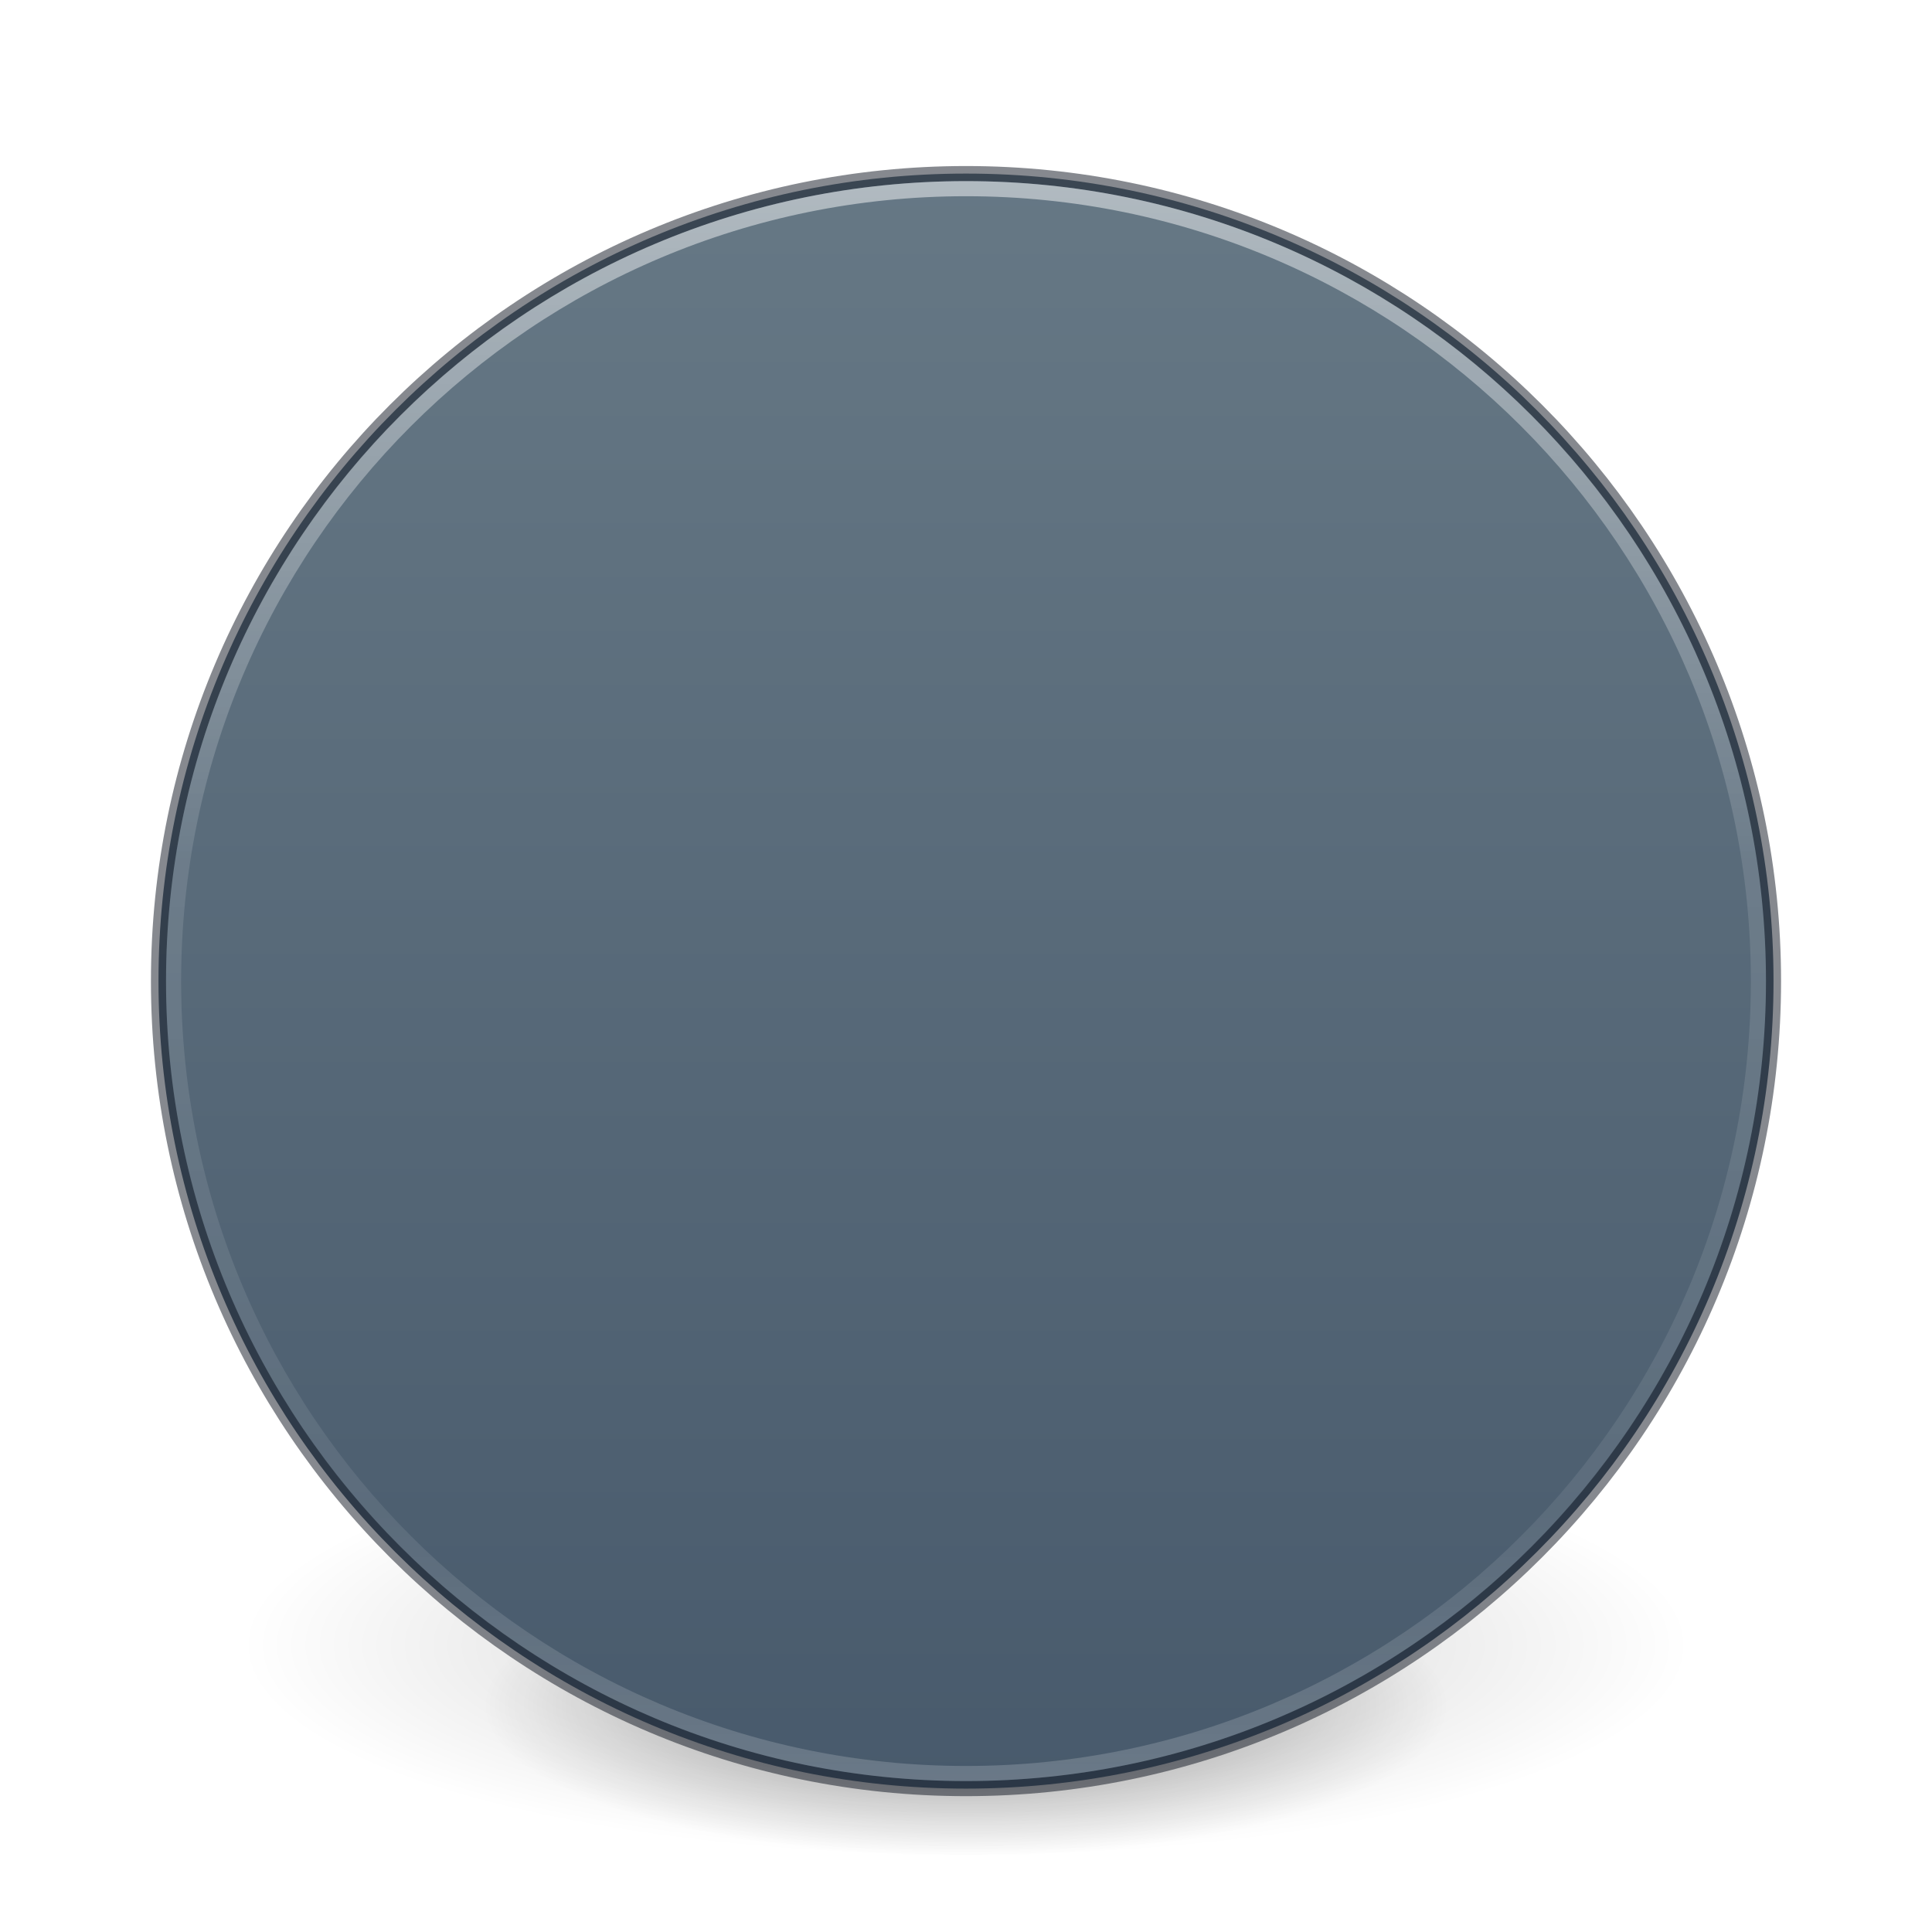
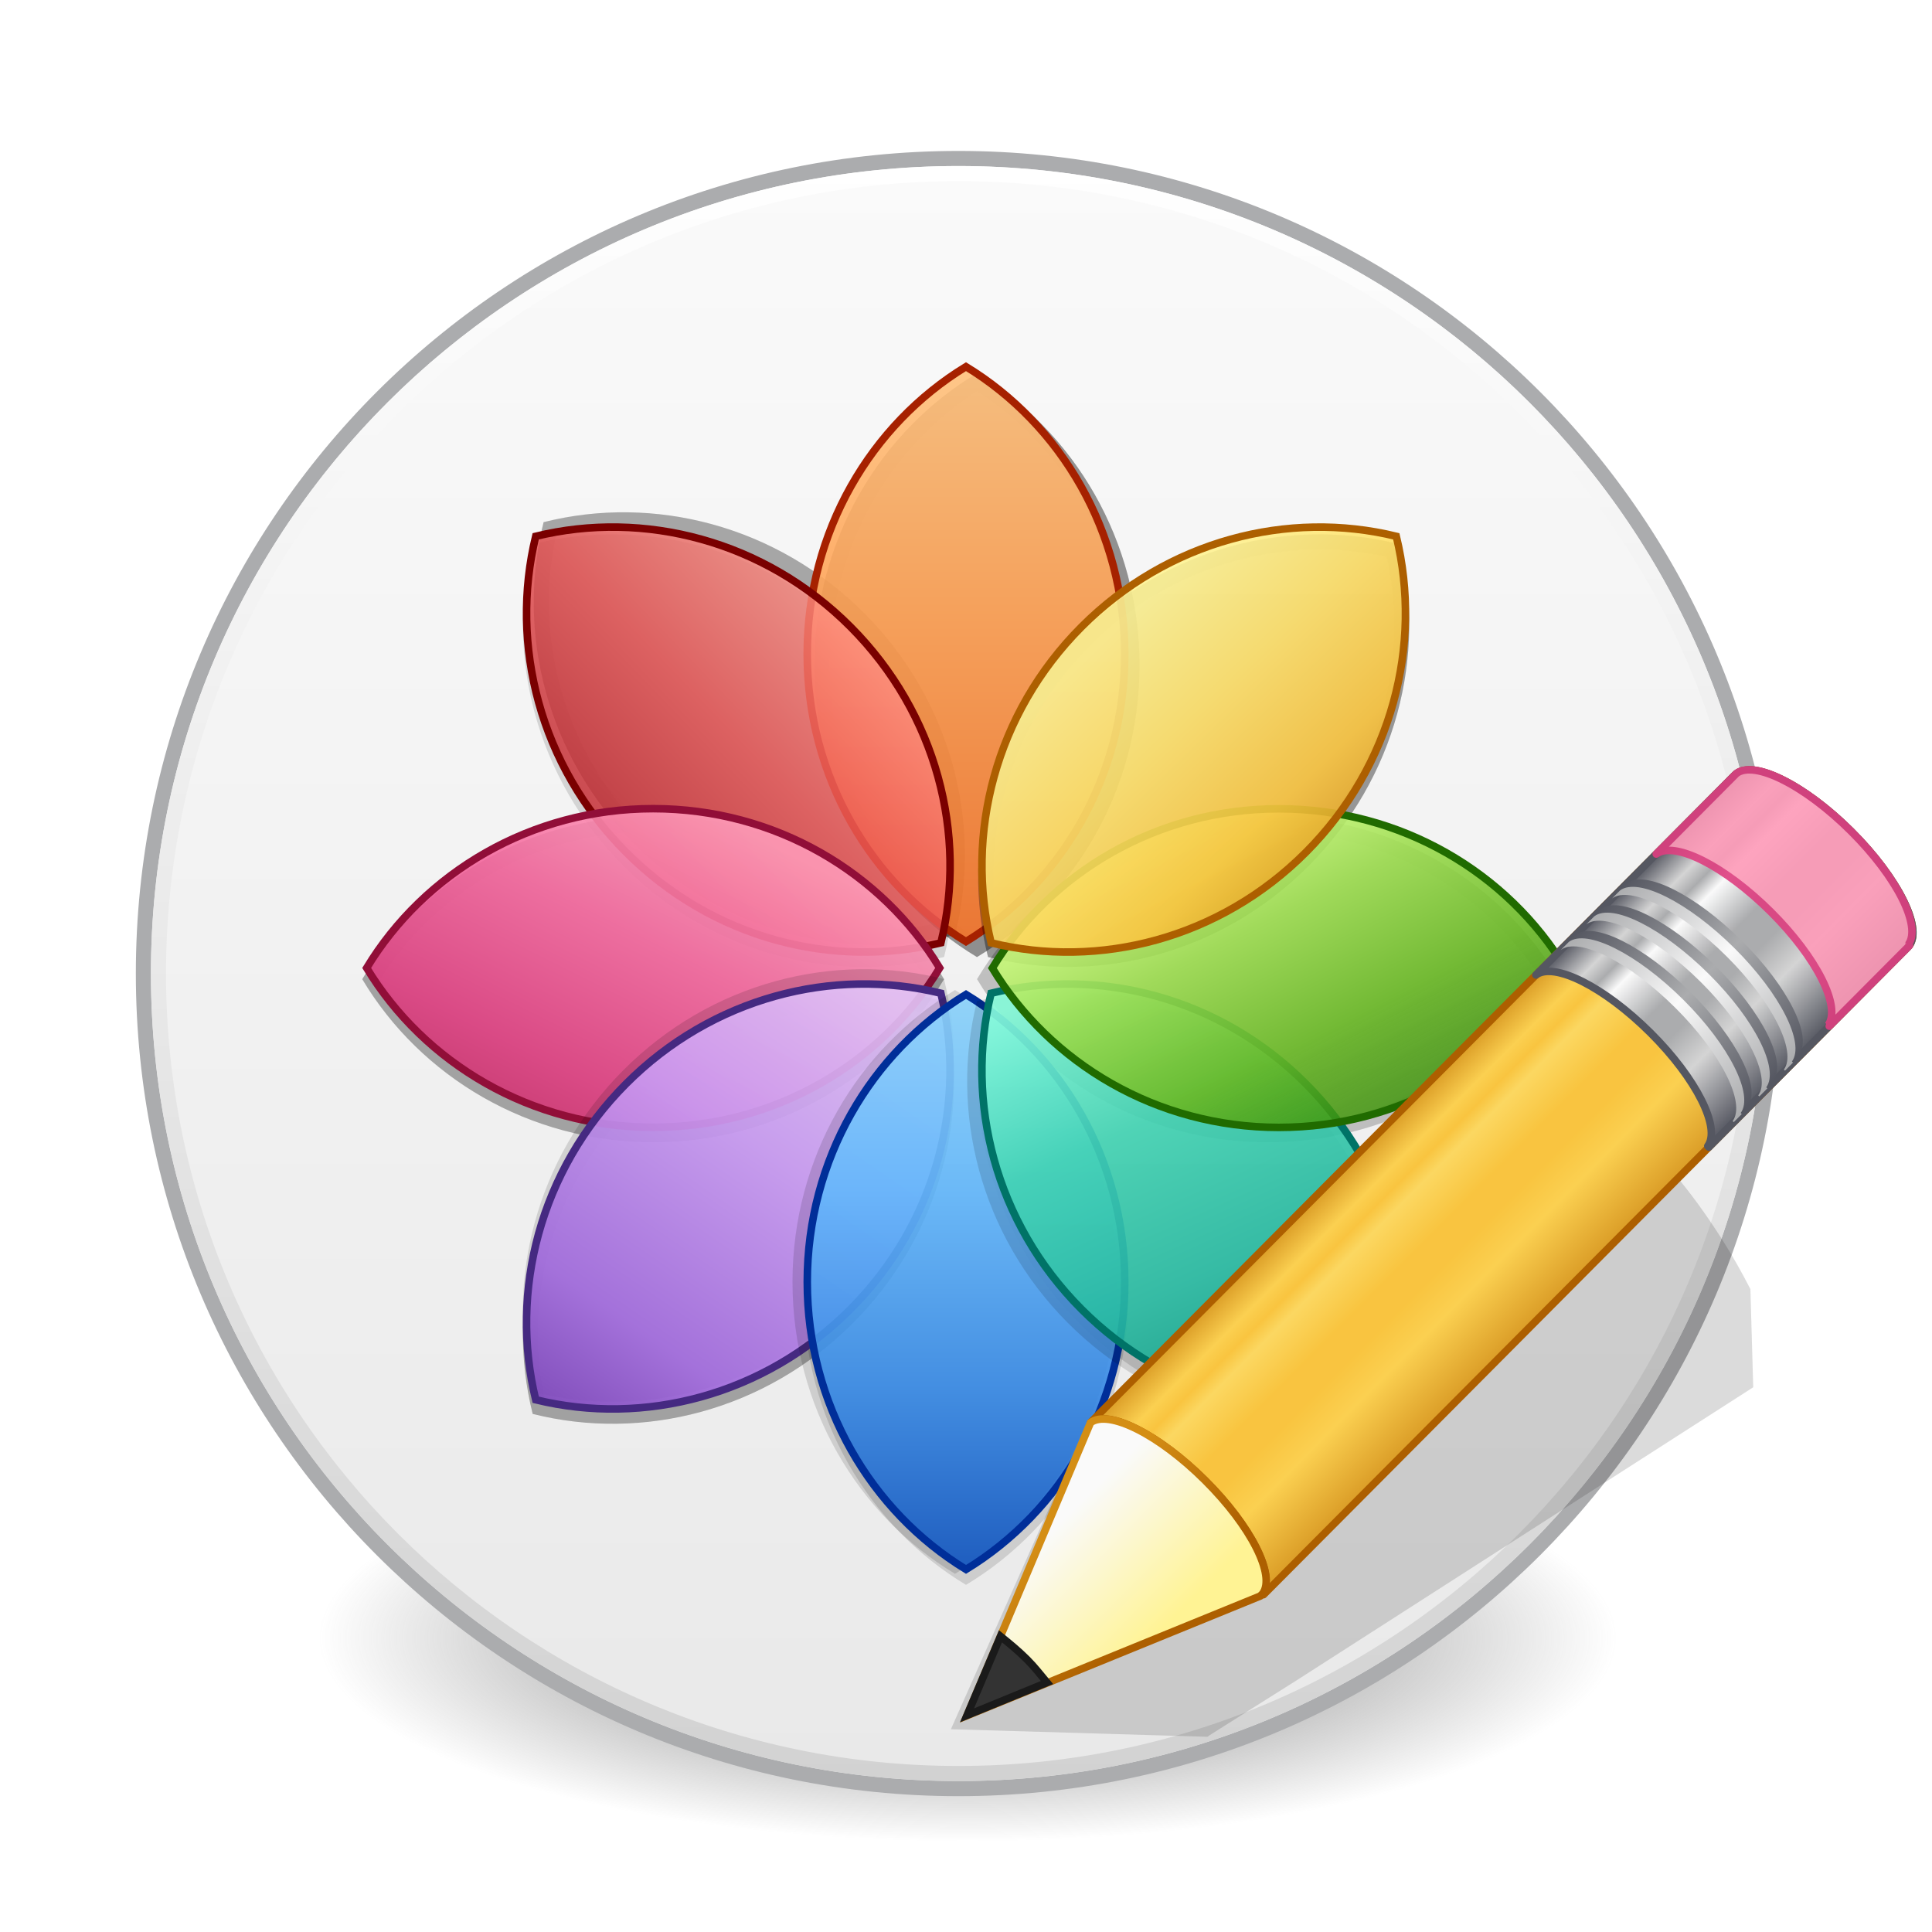
- <svg xmlns="http://www.w3.org/2000/svg" xmlns:xlink="http://www.w3.org/1999/xlink" id="svg4518" height="128" width="128" version="1.1">
-   <defs id="defs4520">
-     <linearGradient id="linearGradient918">
-       <stop id="stop914" offset="0" style="stop-color:#667885;stop-opacity:1" />
-       <stop id="stop916" offset="1" style="stop-color:#485a6c;stop-opacity:1" />
+ <svg xmlns="http://www.w3.org/2000/svg" width="128" height="128" viewBox="0 0 128 128" fill="none">
+   <path d="M107.237 108.524C107.239 110.294 106.124 112.046 103.958 113.68C101.791 115.315 98.615 116.801 94.611 118.052C90.607 119.303 85.854 120.296 80.622 120.973C75.39 121.65 69.782 121.998 64.119 121.998C58.455 121.998 52.848 121.65 47.616 120.973C42.384 120.296 37.63 119.303 33.626 118.052C29.622 116.801 26.446 115.315 24.279 113.68C22.113 112.046 20.999 110.294 21 108.524C20.999 106.755 22.113 105.003 24.279 103.368C26.446 101.733 29.622 100.248 33.626 98.997C37.63 97.745 42.384 96.753 47.616 96.076C52.848 95.398 58.455 95.05 64.119 95.05C69.782 95.05 75.39 95.398 80.622 96.076C85.854 96.753 90.607 97.745 94.611 98.997C98.615 100.248 101.791 101.733 103.958 103.368C106.124 105.003 107.239 106.755 107.237 108.524Z" fill="url(#paint0_radial)" />
+   <circle cx="63.5" cy="64.5" r="54" fill="url(#paint1_linear)" stroke="#ABACAE" />
+   <circle cx="63.5" cy="64.5" r="53" stroke="url(#paint2_linear)" />
+   <path fill-rule="evenodd" clip-rule="evenodd" d="M64.727 24.73C71.162 28.593 75.495 35.81 75.495 44.069C75.495 52.327 71.162 59.544 64.727 63.407C58.292 59.544 53.959 52.327 53.959 44.069C53.959 35.81 58.292 28.593 64.727 24.73Z" fill="black" fill-opacity="0.13" />
+   <path fill-rule="evenodd" clip-rule="evenodd" d="M35.293 36.054C42.565 34.22 50.715 36.249 56.535 42.089C62.355 47.928 64.377 56.105 62.549 63.402C55.277 65.236 47.127 63.208 41.307 57.368C35.487 51.528 33.465 43.351 35.293 36.054Z" fill="black" fill-opacity="0.13" />
+   <path fill-rule="evenodd" clip-rule="evenodd" d="M35.291 93.675C33.464 86.378 35.486 78.201 41.306 72.361C47.126 66.521 55.275 64.493 62.548 66.326C64.376 73.624 62.354 81.801 56.534 87.64C50.714 93.48 42.564 95.509 35.291 93.675Z" fill="black" fill-opacity="0.15" />
+   <path fill-rule="evenodd" clip-rule="evenodd" d="M35.291 93.675C33.464 86.378 35.486 78.201 41.306 72.361C47.126 66.521 55.275 64.493 62.548 66.326C64.376 73.624 62.354 81.801 56.534 87.64C50.714 93.48 42.564 95.509 35.291 93.675Z" fill="black" fill-opacity="0.15" />
+   <path d="M56.181 87.286C50.564 92.922 42.734 94.926 35.705 93.26C34.045 86.207 36.042 78.351 41.659 72.715C47.275 67.079 55.105 65.075 62.135 66.741C63.795 73.795 61.797 81.651 56.181 87.286Z" stroke="black" stroke-opacity="0.07" />
+   <path fill-rule="evenodd" clip-rule="evenodd" d="M64.001 105C57.566 101.137 53.233 93.92 53.233 85.662C53.233 77.403 57.566 70.186 64.001 66.323C70.436 70.186 74.769 77.403 74.769 85.662C74.769 93.92 70.436 101.137 64.001 105Z" fill="black" fill-opacity="0.13" />
+   <path fill-rule="evenodd" clip-rule="evenodd" d="M92.713 93.676C85.44 95.51 77.29 93.481 71.471 87.642C65.65 81.802 63.629 73.625 65.456 66.328C72.729 64.494 80.879 66.523 86.699 72.362C92.519 78.202 94.541 86.379 92.713 93.676Z" fill="black" fill-opacity="0.13" />
+   <path fill-rule="evenodd" clip-rule="evenodd" d="M24 64.872C27.85 58.415 35.042 54.068 43.273 54.068C51.504 54.068 58.697 58.415 62.547 64.872C58.697 71.329 51.504 75.676 43.273 75.676C35.042 75.676 27.85 71.329 24 64.872Z" fill="black" fill-opacity="0.15" />
+   <path fill-rule="evenodd" clip-rule="evenodd" d="M24 64.872C27.85 58.415 35.042 54.068 43.273 54.068C51.504 54.068 58.697 58.415 62.547 64.872C58.697 71.329 51.504 75.676 43.273 75.676C35.042 75.676 27.85 71.329 24 64.872Z" fill="black" fill-opacity="0.15" />
+   <path d="M43.273 75.176C35.331 75.176 28.382 71.038 24.585 64.872C28.382 58.706 35.331 54.568 43.273 54.568C51.216 54.568 58.165 58.706 61.962 64.872C58.165 71.038 51.216 75.176 43.273 75.176Z" stroke="black" stroke-opacity="0.07" />
+   <path fill-rule="evenodd" clip-rule="evenodd" d="M103.278 64.87C99.428 71.326 92.235 75.674 84.005 75.674C75.774 75.674 68.581 71.326 64.731 64.87C68.581 58.413 75.774 54.065 84.005 54.065C92.235 54.065 99.428 58.413 103.278 64.87Z" fill="black" fill-opacity="0.15" />
+   <path d="M84.005 54.565C91.947 54.565 98.896 58.703 102.693 64.87C98.896 71.036 91.947 75.174 84.005 75.174C76.062 75.174 69.113 71.036 65.316 64.87C69.113 58.703 76.062 54.565 84.005 54.565Z" stroke="black" stroke-opacity="0.07" />
+   <path fill-rule="evenodd" clip-rule="evenodd" d="M92.714 36.055C94.542 43.352 92.52 51.53 86.7 57.369C80.88 63.209 72.73 65.238 65.458 63.404C63.63 56.107 65.652 47.929 71.472 42.09C77.292 36.25 85.442 34.221 92.714 36.055Z" fill="black" fill-opacity="0.13" />
+   <path fill-rule="evenodd" clip-rule="evenodd" d="M36.015 34.594C43.288 32.76 51.437 34.788 57.257 40.628C63.077 46.468 65.099 54.645 63.272 61.942C55.999 63.776 47.849 61.747 42.029 55.907C36.209 50.068 34.187 41.891 36.015 34.594Z" fill="black" fill-opacity="0.15" />
+   <path fill-rule="evenodd" clip-rule="evenodd" d="M36.015 34.594C43.288 32.76 51.437 34.788 57.257 40.628C63.077 46.468 65.099 54.645 63.272 61.942C55.999 63.776 47.849 61.747 42.029 55.907C36.209 50.068 34.187 41.891 36.015 34.594Z" fill="black" fill-opacity="0.15" />
+   <path d="M42.382 55.553C36.765 49.918 34.768 42.062 36.428 35.008C43.458 33.343 51.288 35.347 56.904 40.982C62.521 46.618 64.518 54.474 62.858 61.528C55.828 63.193 47.999 61.189 42.382 55.553Z" stroke="black" stroke-opacity="0.07" />
+   <path fill-rule="evenodd" clip-rule="evenodd" d="M64.727 24.73C71.162 28.593 75.495 35.81 75.495 44.069C75.495 52.327 71.162 59.544 64.727 63.407C58.292 59.544 53.959 52.327 53.959 44.069C53.959 35.81 58.292 28.593 64.727 24.73Z" fill="black" fill-opacity="0.15" />
+   <path fill-rule="evenodd" clip-rule="evenodd" d="M64.727 24.73C71.162 28.593 75.495 35.81 75.495 44.069C75.495 52.327 71.162 59.544 64.727 63.407C58.292 59.544 53.959 52.327 53.959 44.069C53.959 35.81 58.292 28.593 64.727 24.73Z" fill="black" fill-opacity="0.15" />
+   <path d="M54.459 44.069C54.459 36.098 58.583 29.126 64.727 25.316C70.87 29.126 74.995 36.098 74.995 44.069C74.995 52.039 70.87 59.011 64.727 62.821C58.583 59.011 54.459 52.039 54.459 44.069Z" stroke="black" stroke-opacity="0.07" />
+   <path d="M53.481 43.338C53.481 35.224 57.709 28.129 63.999 24.292C70.288 28.129 74.517 35.224 74.517 43.338C74.517 51.453 70.288 58.547 63.999 62.384C57.709 58.547 53.481 51.453 53.481 43.338Z" fill="url(#paint3_linear)" fill-opacity="0.9" stroke="#A62100" stroke-width="0.5" />
+   <path d="M41.478 56.461C35.759 50.723 33.75 42.706 35.493 35.531C42.645 33.781 50.635 35.798 56.353 41.535C62.072 47.273 64.081 55.29 62.338 62.465C55.186 64.215 47.196 62.198 41.478 56.461Z" fill="url(#paint4_linear)" fill-opacity="0.8" stroke="#7A0000" stroke-width="0.5" />
+   <path d="M43.273 74.684C35.187 74.684 28.116 70.442 24.292 64.13C28.116 57.819 35.187 53.576 43.273 53.576C51.36 53.576 58.431 57.819 62.255 64.13C58.431 70.442 51.36 74.684 43.273 74.684Z" fill="url(#paint5_linear)" fill-opacity="0.9" stroke="#910E38" stroke-width="0.5" />
+   <path fill-rule="evenodd" clip-rule="evenodd" d="M35.286 92.214C33.458 84.917 35.48 76.74 41.3 70.9C47.12 65.061 55.27 63.032 62.542 64.866C64.37 72.163 62.348 80.34 56.528 86.18C50.708 92.019 42.558 94.048 35.286 92.214Z" fill="black" fill-opacity="0.13" />
+   <path d="M56.352 86.733C50.633 92.471 42.643 94.487 35.492 92.738C33.748 85.562 35.758 77.546 41.476 71.808C47.195 66.07 55.185 64.053 62.336 65.803C64.08 72.979 62.07 80.995 56.352 86.733Z" fill="url(#paint6_linear)" fill-opacity="0.9" stroke="#452981" stroke-width="0.5" />
+   <path fill-rule="evenodd" clip-rule="evenodd" d="M63.273 104.27C56.839 100.407 52.505 93.19 52.505 84.932C52.505 76.673 56.839 69.456 63.273 65.593C69.708 69.456 74.041 76.673 74.041 84.932C74.041 93.19 69.708 100.407 63.273 104.27Z" fill="black" fill-opacity="0.13" />
+   <path d="M74.519 84.932C74.519 93.046 70.29 100.141 64.001 103.978C57.712 100.141 53.483 93.046 53.483 84.932C53.483 76.817 57.712 69.722 64.001 65.886C70.29 69.722 74.519 76.817 74.519 84.932Z" fill="url(#paint7_linear)" fill-opacity="0.9" stroke="#002E99" stroke-width="0.5" />
+   <path fill-rule="evenodd" clip-rule="evenodd" d="M91.985 93.676C84.713 95.51 76.563 93.481 70.743 87.642C64.923 81.802 62.901 73.625 64.728 66.328C72.001 64.494 80.151 66.523 85.971 72.362C91.791 78.202 93.813 86.379 91.985 93.676Z" fill="black" fill-opacity="0.13" />
+   <path fill-rule="evenodd" clip-rule="evenodd" d="M92.714 36.055C94.542 43.352 92.52 51.53 86.7 57.369C80.88 63.209 72.73 65.238 65.458 63.404C63.63 56.107 65.652 47.929 71.472 42.09C77.292 36.25 85.442 34.221 92.714 36.055Z" fill="black" fill-opacity="0.13" />
+   <path d="M86.522 71.809C92.241 77.547 94.25 85.564 92.507 92.739C85.355 94.489 77.365 92.472 71.647 86.734C65.928 80.997 63.919 72.98 65.662 65.805C72.814 64.055 80.804 66.072 86.522 71.809Z" fill="url(#paint8_linear)" fill-opacity="0.9" stroke="#007367" stroke-width="0.5" />
+   <path fill-rule="evenodd" clip-rule="evenodd" d="M92.714 36.055C94.542 43.352 92.52 51.53 86.7 57.369C80.88 63.209 72.73 65.238 65.458 63.404C63.63 56.107 65.652 47.929 71.472 42.09C77.292 36.25 85.442 34.221 92.714 36.055Z" fill="black" fill-opacity="0.13" />
+   <path d="M71.825 42.444C77.442 36.808 85.271 34.804 92.301 36.47C93.961 43.524 91.964 51.38 86.347 57.015C80.731 62.651 72.901 64.655 65.871 62.989C64.211 55.936 66.208 48.08 71.825 42.444Z" stroke="black" stroke-opacity="0.07" />
+   <path d="M84.727 53.585C92.814 53.585 99.884 57.828 103.708 64.139C99.884 70.451 92.814 74.694 84.727 74.694C76.64 74.694 69.569 70.451 65.745 64.139C69.569 57.828 76.64 53.585 84.727 53.585Z" fill="url(#paint9_linear)" fill-opacity="0.9" stroke="#206B00" stroke-width="0.5" />
+   <path d="M71.648 41.537C77.367 35.799 85.357 33.782 92.508 35.532C94.252 42.708 92.242 50.724 86.524 56.462C80.805 62.2 72.815 64.216 65.664 62.467C63.92 55.291 65.93 47.274 71.648 41.537Z" fill="url(#paint10_linear)" fill-opacity="0.9" stroke="#AD5F00" stroke-width="0.5" />
+   <path opacity="0.15" fill-rule="evenodd" clip-rule="evenodd" d="M107.719 75.16C107.542 75.162 107.399 75.24 107.281 75.316L75.844 95.347L70.031 99.035L69.875 99.097L63 114.566L80 115.066L80.125 114.972L85.969 111.285L116.156 91.91L115.969 85.41C115.433 84.361 114.8 83.224 114.062 82.066C111.961 78.768 109.73 76.163 108.344 75.347C108.113 75.211 107.895 75.157 107.719 75.16V75.16Z" fill="#0C0C0C" />
+   <path d="M72.25 94.248C73.439 93.355 76.775 95.029 79.841 98.08C82.9 101.123 84.511 104.38 83.639 105.581C83.636 105.585 83.714 105.647 83.711 105.652L126.403 62.751C127.487 61.661 125.803 58.219 122.639 55.072C119.476 51.924 116.026 50.257 114.942 51.346L72.25 94.248Z" fill="url(#paint11_linear)" />
+   <path opacity="0.6" d="M72.25 94.248C73.439 93.355 76.775 95.029 79.841 98.08C82.9 101.123 84.511 104.38 83.639 105.581C83.636 105.585 83.714 105.647 83.711 105.652L113.112 76.107L113.218 76C113.221 75.996 113.143 75.933 113.146 75.929C114.018 74.728 112.407 71.472 109.348 68.428C106.282 65.377 102.946 63.704 101.757 64.596L101.65 64.703L72.25 94.248H72.25L72.25 94.248Z" fill="#F9C440" />
+   <path d="M72.25 94.248C73.439 93.355 76.775 95.029 79.841 98.08C82.9 101.123 84.511 104.38 83.639 105.581C83.636 105.585 83.714 105.647 83.711 105.652L126.403 62.751C127.487 61.661 125.803 58.219 122.639 55.072C119.476 51.924 116.026 50.257 114.942 51.346L72.25 94.248V94.248Z" stroke="#AD5F00" stroke-width="0.5" stroke-linejoin="round" />
+   <path d="M115.783 51.015C115.431 51.034 115.145 51.141 114.941 51.345L101.758 64.595C102.948 63.705 106.283 65.378 109.348 68.427C112.406 71.471 114.019 74.729 113.146 75.929C113.143 75.934 113.222 75.995 113.219 76L126.402 62.75C127.486 61.66 125.802 58.219 122.639 55.072C120.068 52.514 117.309 50.934 115.783 51.015Z" fill="url(#paint12_linear)" stroke="#555761" stroke-width="0.5" stroke-linejoin="round" />
+   <path opacity="0.9" d="M109.731 56.582C110.921 55.69 114.257 57.364 117.323 60.414C120.382 63.458 121.993 66.714 121.121 67.915C121.118 67.919 121.196 67.982 121.193 67.986L126.403 62.751L126.509 62.644C126.512 62.639 126.434 62.577 126.438 62.572C127.31 61.372 125.698 58.115 122.639 55.072C119.573 52.021 116.237 50.347 115.048 51.239L114.942 51.346L109.731 56.582H109.731Z" fill="#FE9AB8" stroke="#DE3E80" stroke-width="0.5" stroke-linejoin="round" />
+   <path d="M103.891 62.451C105.08 61.558 108.417 63.232 111.483 66.283C114.542 69.326 116.153 72.583 115.281 73.784C115.278 73.788 115.356 73.85 115.353 73.855L115.884 73.321C115.887 73.316 115.809 73.254 115.813 73.249C116.685 72.049 115.073 68.792 112.015 65.749C108.949 62.698 105.612 61.024 104.423 61.916L103.891 62.451V62.451V62.451Z" fill="url(#paint13_linear)" />
+   <path d="M103.404 62.94C104.593 62.048 107.93 63.722 110.996 66.772C114.054 69.816 115.666 73.073 114.794 74.273C114.791 74.278 114.869 74.34 114.865 74.345L115.397 73.81C115.4 73.806 115.322 73.744 115.326 73.739C116.198 72.538 114.586 69.282 111.527 66.238C108.461 63.188 105.125 61.514 103.936 62.406L103.404 62.94V62.94H103.404Z" fill="url(#paint14_linear)" />
+   <path d="M105.585 60.749C106.774 59.857 110.11 61.531 113.176 64.582C116.235 67.625 117.846 70.882 116.974 72.082C116.971 72.087 117.049 72.149 117.046 72.154L117.577 71.619C117.58 71.615 117.502 71.553 117.506 71.548C118.378 70.347 116.766 67.091 113.708 64.047C110.642 60.996 107.305 59.323 106.116 60.215L105.585 60.749H105.585Z" fill="url(#paint15_linear)" />
+   <path d="M105.097 61.239C106.286 60.347 109.623 62.02 112.689 65.071C115.747 68.115 117.359 71.371 116.487 72.572C116.484 72.576 116.562 72.639 116.559 72.643L117.09 72.109C117.093 72.104 117.015 72.042 117.019 72.038C117.891 70.837 116.279 67.58 113.22 64.537C110.154 61.486 106.818 59.812 105.629 60.705L105.097 61.239L105.097 61.239Z" fill="url(#paint16_linear)" />
+   <path d="M107.286 59.04C108.475 58.147 111.811 59.821 114.877 62.872C117.936 65.915 119.548 69.172 118.676 70.373C118.673 70.377 118.751 70.439 118.747 70.444L119.279 69.91C119.282 69.905 119.204 69.843 119.207 69.838C120.079 68.638 118.468 65.381 115.409 62.338C112.343 59.287 109.007 57.613 107.817 58.505L107.286 59.04Z" fill="url(#paint17_linear)" />
+   <path d="M106.799 59.529C107.988 58.637 111.324 60.311 114.39 63.361C117.449 66.405 119.06 69.662 118.188 70.862C118.185 70.867 118.263 70.929 118.26 70.933L118.792 70.399C118.795 70.395 118.717 70.333 118.72 70.328C119.592 69.127 117.98 65.871 114.922 62.827C111.856 59.776 108.519 58.103 107.33 58.995L106.799 59.529H106.799Z" fill="url(#paint18_linear)" />
+   <path fill-rule="evenodd" clip-rule="evenodd" d="M64.068 113.665L83.491 105.743L83.656 105.578C84.528 104.377 82.896 101.12 79.837 98.077C76.771 95.026 73.439 93.362 72.25 94.254L64.068 113.665H64.068Z" fill="url(#paint19_linear)" stroke="url(#paint20_linear)" stroke-width="0.5" />
+   <path fill-rule="evenodd" clip-rule="evenodd" d="M66.284 108.408L64.067 113.645L69.365 111.473C68.94 110.964 68.548 110.448 68.038 109.94C67.451 109.356 66.874 108.883 66.284 108.408Z" fill="#333333" stroke="#1A1A1A" stroke-width="0.5" />
+   <defs>
+     <radialGradient id="paint0_radial" cx="0" cy="0" r="1" gradientUnits="userSpaceOnUse" gradientTransform="translate(64.1186 108.524) scale(43.1186 13.4713)">
+       <stop stop-color="#3D3D3D" />
+       <stop offset="0.5" stop-color="#686868" stop-opacity="0.498" />
+       <stop offset="1" stop-color="#686868" stop-opacity="0" />
+     </radialGradient>
+     <linearGradient id="paint1_linear" x1="64" y1="118" x2="64" y2="11" gradientUnits="userSpaceOnUse">
+       <stop stop-color="#E9E9E9" />
+       <stop offset="1" stop-color="#FAFAFA" />
    </linearGradient>
-     <linearGradient id="linearGradient4223">
-       <stop id="stop4225" style="stop-color:#ffffff;stop-opacity:0" offset="0" />
-       <stop id="stop4229" style="stop-color:#ffffff;stop-opacity:0.127" offset="0.372" />
-       <stop offset="0.597" style="stop-color:#ffffff;stop-opacity:0.273" id="stop4231" />
-       <stop offset="0.637" style="stop-color:#ffffff;stop-opacity:1" id="stop4233" />
-       <stop id="stop4235" style="stop-color:#ffffff;stop-opacity:0.229" offset="0.771" />
-       <stop id="stop4237" style="stop-color:#ffffff;stop-opacity:0" offset="1" />
+     <linearGradient id="paint2_linear" x1="64" y1="118" x2="64" y2="11" gradientUnits="userSpaceOnUse">
+       <stop stop-color="#D2D2D2" />
+       <stop offset="1" stop-color="white" />
    </linearGradient>
-     <linearGradient id="linearGradient4335">
-       <stop id="stop4337" offset="0" style="stop-color:#ffffff;stop-opacity:1;" />
-       <stop id="stop4339" offset="1" style="stop-color:#ffffff;stop-opacity:0;" />
+     <linearGradient id="paint3_linear" x1="64" y1="24" x2="64" y2="77.5" gradientUnits="userSpaceOnUse">
+       <stop stop-color="#FFC27D" />
+       <stop offset="0.307" stop-color="#FFA154" />
+       <stop offset="0.708" stop-color="#F37329" />
+       <stop offset="1" stop-color="#F37329" />
    </linearGradient>
-     <linearGradient gradientTransform="matrix(4.353409,0,0,4.353411,-250.2121,-56.31608)" gradientUnits="userSpaceOnUse" xlink:href="#linearGradient4806-2-9" id="linearGradient3549" y2="40.496" x2="71.204" y1="15.369" x1="71.204" />
-     <linearGradient id="linearGradient4806-2-9">
-       <stop offset="0" style="stop-color:#ffffff;stop-opacity:1" id="stop4808-4-5" />
-       <stop offset="0.424" style="stop-color:#ffffff;stop-opacity:0.235" id="stop4810-0-5" />
-       <stop offset="0.821" style="stop-color:#ffffff;stop-opacity:0.157" id="stop4812-8-4" />
-       <stop offset="1" style="stop-color:#ffffff;stop-opacity:0.392" id="stop4814-0-5" />
+     <linearGradient id="paint4_linear" x1="57.5" y1="43" x2="35.571" y2="64.074" gradientUnits="userSpaceOnUse">
+       <stop stop-color="#FF8C82" />
+       <stop offset="0.339" stop-color="#ED5353" />
+       <stop offset="0.698" stop-color="#C6262E" />
+       <stop offset="1" stop-color="#A10705" />
    </linearGradient>
-     <radialGradient gradientTransform="matrix(0.3823536,7.5560295e-8,-1.8372241e-8,0.1115265,-5.925426,100.3329)" gradientUnits="userSpaceOnUse" xlink:href="#linearGradient3820-7-2-7" id="radialGradient3300" fy="185.297" fx="99.189" r="62.769" cy="185.297" cx="99.189" />
-     <linearGradient id="linearGradient3820-7-2-7">
-       <stop offset="0" style="stop-color:#000000;stop-opacity:1" id="stop3822-2-6-8" />
-       <stop offset="1" style="stop-color:#000000;stop-opacity:0" id="stop3824-1-2-6" />
+     <linearGradient id="paint5_linear" x1="50" y1="55.5" x2="37.5" y2="80.5" gradientUnits="userSpaceOnUse">
+       <stop stop-color="#FE9AB8" />
+       <stop offset="0.328" stop-color="#F4679D" />
+       <stop offset="0.693" stop-color="#DE3E80" />
+       <stop offset="1" stop-color="#BC245D" />
    </linearGradient>
-     <radialGradient gradientTransform="matrix(0.2549024,5.3965937e-8,-1.2248161e-8,0.07965335,6.716383,108.2394)" gradientUnits="userSpaceOnUse" xlink:href="#linearGradient3820-7-2-7" id="radialGradient4192" fy="185.297" fx="99.189" r="62.769" cy="185.297" cx="99.189" />
-     <linearGradient gradientTransform="matrix(0,2.410766,2.411065,0,8.698925,2.734156)" gradientUnits="userSpaceOnUse" xlink:href="#linearGradient4804" id="linearGradient4362" y2="23" x2="47.5" y1="23" x1="3.5" />
-     <linearGradient id="linearGradient4804">
-       <stop offset="0" style="stop-color:#ffffff;stop-opacity:0" id="stop4806" />
-       <stop id="stop4239" style="stop-color:#ffffff;stop-opacity:0.176" offset="0.2" />
-       <stop id="stop4808" style="stop-color:#ffffff;stop-opacity:0.851;" offset="0.324" />
-       <stop offset="0.457" style="stop-color:#ffffff;stop-opacity:0.127" id="stop4812" />
-       <stop id="stop4818" style="stop-color:#ffffff;stop-opacity:0.137" offset="0.77" />
-       <stop id="stop4816" style="stop-color:#ffffff;stop-opacity:1" offset="0.84" />
-       <stop offset="1" style="stop-color:#ffffff;stop-opacity:0" id="stop4810" />
+     <linearGradient id="paint6_linear" x1="57.5" y1="65" x2="35.894" y2="96.427" gradientUnits="userSpaceOnUse">
+       <stop stop-color="#E4C6FA" />
+       <stop offset="0.339" stop-color="#CD9EF7" />
+       <stop offset="0.724" stop-color="#A56DE2" />
+       <stop offset="1" stop-color="#7239B3" />
    </linearGradient>
-     <linearGradient gradientTransform="matrix(1.70488,1.704669,-1.70488,1.704669,59.89122,-18.46776)" gradientUnits="userSpaceOnUse" xlink:href="#linearGradient4820" id="linearGradient4355" y2="27.243" x2="4.287" y1="27.262" x1="47.1" />
-     <linearGradient id="linearGradient4820">
-       <stop id="stop4822" style="stop-color:#ffffff;stop-opacity:0" offset="0" />
-       <stop offset="0.047" style="stop-color:#ffffff;stop-opacity:0.122" id="stop4219" />
-       <stop offset="0.134" style="stop-color:#ffffff;stop-opacity:0.851;" id="stop4824" />
-       <stop id="stop4217" style="stop-color:#ffffff;stop-opacity:0" offset="0.235" />
-       <stop id="stop4826" style="stop-color:#ffffff;stop-opacity:0.127" offset="0.363" />
-       <stop offset="0.436" style="stop-color:#ffffff;stop-opacity:1" id="stop4928" />
-       <stop id="stop4930" style="stop-color:#ffffff;stop-opacity:0.205" offset="0.525" />
-       <stop offset="0.725" style="stop-color:#ffffff;stop-opacity:0.273" id="stop4828" />
-       <stop offset="0.84" style="stop-color:#ffffff;stop-opacity:1" id="stop4830" />
-       <stop id="stop4832" style="stop-color:#ffffff;stop-opacity:0" offset="1" />
+     <linearGradient id="paint7_linear" x1="64.001" y1="66.247" x2="64.001" y2="104.269" gradientUnits="userSpaceOnUse">
+       <stop stop-color="#8CD5FF" />
+       <stop offset="0.328" stop-color="#64BAFF" />
+       <stop offset="0.682" stop-color="#3689E6" />
+       <stop offset="1" stop-color="#0D52BF" />
    </linearGradient>
-     <linearGradient gradientTransform="matrix(2.411065,0,0,-2.410766,2.671272,119.6563)" gradientUnits="userSpaceOnUse" xlink:href="#linearGradient4834" id="linearGradient4344" y2="23" x2="47.5" y1="23" x1="4.49" />
-     <linearGradient id="linearGradient4834">
-       <stop id="stop4836" style="stop-color:#ffffff;stop-opacity:0" offset="0" />
-       <stop offset="0.168" style="stop-color:#ffffff;stop-opacity:0.851;" id="stop4838" />
-       <stop id="stop4840" style="stop-color:#ffffff;stop-opacity:0.127" offset="0.457" />
-       <stop offset="0.661" style="stop-color:#ffffff;stop-opacity:0.273" id="stop4842" />
-       <stop offset="0.726" style="stop-color:#ffffff;stop-opacity:1" id="stop4844" />
-       <stop id="stop4221" style="stop-color:#ffffff;stop-opacity:0.273" offset="0.787" />
-       <stop id="stop4846" style="stop-color:#ffffff;stop-opacity:0" offset="1" />
+     <linearGradient id="paint8_linear" x1="69.5" y1="65.5" x2="82.094" y2="93.458" gradientUnits="userSpaceOnUse">
+       <stop stop-color="#89FFDD" />
+       <stop offset="0.349" stop-color="#43D6B5" />
+       <stop offset="0.703" stop-color="#28BCA3" />
+       <stop offset="1" stop-color="#0E9A83" />
    </linearGradient>
-     <linearGradient y2="22.18" x2="44.629" y1="58.276" x1="5.551" gradientTransform="matrix(0,2.410766,2.411065,0,-22.74887,2.734156)" gradientUnits="userSpaceOnUse" id="linearGradient4898" xlink:href="#linearGradient4914" />
-     <linearGradient id="linearGradient4914">
-       <stop offset="0" style="stop-color:#ffffff;stop-opacity:0" id="stop4916" />
-       <stop id="stop4918" style="stop-color:#ffffff;stop-opacity:0.851;" offset="0.143" />
-       <stop offset="0.346" style="stop-color:#ffffff;stop-opacity:0.127" id="stop4920" />
-       <stop id="stop4922" style="stop-color:#ffffff;stop-opacity:0.273" offset="0.645" />
-       <stop id="stop4924" style="stop-color:#ffffff;stop-opacity:1" offset="0.728" />
-       <stop offset="0.809" style="stop-color:#ffffff;stop-opacity:0.229" id="stop4932" />
-       <stop offset="1" style="stop-color:#ffffff;stop-opacity:0" id="stop4926" />
+     <linearGradient id="paint9_linear" x1="76" y1="57" x2="85.998" y2="76.501" gradientUnits="userSpaceOnUse">
+       <stop stop-color="#D1FF82" />
+       <stop offset="0.328" stop-color="#9BDB4D" />
+       <stop offset="0.708" stop-color="#68B723" />
+       <stop offset="1" stop-color="#3A9104" stop-opacity="0.9" />
    </linearGradient>
-     <linearGradient y2="22.18" x2="44.629" y1="47.572" x1="11.051" gradientTransform="matrix(0,-2.410766,-2.411065,0,107.5552,128.676)" gradientUnits="userSpaceOnUse" id="linearGradient4946" xlink:href="#linearGradient4223" />
-     <linearGradient y2="15.345" x2="41.073" y1="48.221" x1="25.177" gradientTransform="matrix(0,2.410766,2.411065,0,3.879021,15.71968)" gradientUnits="userSpaceOnUse" id="linearGradient4950" xlink:href="#linearGradient4952" />
-     <linearGradient id="linearGradient4952">
-       <stop id="stop4954" style="stop-color:#ffffff;stop-opacity:0" offset="0" />
-       <stop offset="0.448" style="stop-color:#ffffff;stop-opacity:0.273" id="stop4960" />
-       <stop offset="0.538" style="stop-color:#ffffff;stop-opacity:1" id="stop4962" />
-       <stop id="stop4964" style="stop-color:#ffffff;stop-opacity:0.229" offset="0.651" />
-       <stop id="stop4966" style="stop-color:#ffffff;stop-opacity:0" offset="1" />
+     <linearGradient id="paint10_linear" x1="74" y1="39.5" x2="91.439" y2="57.559" gradientUnits="userSpaceOnUse">
+       <stop offset="0.062" stop-color="#FFF394" />
+       <stop offset="0.365" stop-color="#FFE16B" />
+       <stop offset="0.693" stop-color="#F9C440" />
+       <stop offset="1" stop-color="#D48E15" />
    </linearGradient>
-     <radialGradient gradientUnits="userSpaceOnUse" gradientTransform="matrix(1.787906,0,0,1.787685,7.059619,7.610587)" r="3.636" fy="21.304" fx="46.263" cy="21.304" cx="46.263" id="radialGradient4341" xlink:href="#linearGradient4335" />
-     <radialGradient gradientUnits="userSpaceOnUse" gradientTransform="matrix(1.787906,0,0,1.787685,6.518709,7.295696)" r="3.636" fy="43.295" fx="25.177" cy="43.295" cx="25.177" id="radialGradient4343" xlink:href="#linearGradient4335" />
-     <radialGradient gradientUnits="userSpaceOnUse" gradientTransform="matrix(1.787906,0,0,1.787685,6.22134,9.726181)" r="3.636" fy="51.827" fx="41.15" cy="51.827" cx="41.15" id="radialGradient4345" xlink:href="#linearGradient4335" />
-     <radialGradient gradientUnits="userSpaceOnUse" gradientTransform="matrix(1.787906,0,0,1.787685,6.231331,7.645566)" r="3.636" fy="22.656" fx="13.974" cy="22.656" cx="13.974" id="radialGradient4347" xlink:href="#linearGradient4335" />
-     <radialGradient xlink:href="#linearGradient4335" id="radialGradient4272" gradientUnits="userSpaceOnUse" gradientTransform="matrix(2.338031,0,0,2.337742,-1.456094,-4.816229)" cx="13.974" cy="22.656" fx="13.974" fy="22.656" r="3.636" />
-     <radialGradient xlink:href="#linearGradient4335" id="radialGradient4276" gradientUnits="userSpaceOnUse" gradientTransform="matrix(2.338031,0,0,2.337742,-7.331668,-16.5187)" cx="25.177" cy="43.295" fx="25.177" fy="43.295" r="3.636" />
-     <radialGradient xlink:href="#linearGradient4335" id="radialGradient4280" gradientUnits="userSpaceOnUse" gradientTransform="matrix(2.338031,0,0,2.337741,-18.39076,-4.107574)" cx="46.263" cy="21.304" fx="46.263" fy="21.304" r="3.636" />
-     <radialGradient xlink:href="#linearGradient4335" id="radialGradient4284" gradientUnits="userSpaceOnUse" gradientTransform="matrix(2.338031,0,0,2.337742,-16.41608,-18.78161)" cx="41.15" cy="51.827" fx="41.15" fy="51.827" r="3.636" />
-     <linearGradient gradientTransform="rotate(90,63.99995,65.00005)" gradientUnits="userSpaceOnUse" y2="65" x2="117.5" y1="65" x1="10.5" id="linearGradient920" xlink:href="#linearGradient918" />
+     <linearGradient id="paint11_linear" x1="94.002" y1="72.414" x2="105.468" y2="83.824" gradientUnits="userSpaceOnUse">
+       <stop stop-color="#AD5F00" />
+       <stop offset="0.135" stop-color="#FFE16B" />
+       <stop offset="0.202" stop-color="#F9C440" />
+       <stop offset="0.27" stop-color="#FFF394" />
+       <stop offset="0.447" stop-color="#F9C440" />
+       <stop offset="0.571" stop-color="#F9C440" />
+       <stop offset="0.72" stop-color="#FFE16B" />
+       <stop offset="1" stop-color="#AD5F00" />
+     </linearGradient>
+     <linearGradient id="paint12_linear" x1="94.002" y1="72.414" x2="105.468" y2="83.824" gradientUnits="userSpaceOnUse">
+       <stop stop-color="#555761" />
+       <stop offset="0.135" stop-color="#D4D4D4" />
+       <stop offset="0.202" stop-color="#ABACAE" />
+       <stop offset="0.27" stop-color="#FAFAFA" />
+       <stop offset="0.447" stop-color="#ABACAE" />
+       <stop offset="0.571" stop-color="#ABACAE" />
+       <stop offset="0.72" stop-color="#D4D4D4" />
+       <stop offset="1" stop-color="#555761" />
+     </linearGradient>
+     <linearGradient id="paint13_linear" x1="105.03" y1="61.116" x2="116.515" y2="72.545" gradientUnits="userSpaceOnUse">
+       <stop stop-color="#555761" />
+       <stop offset="0.5" stop-color="#ABACAE" />
+       <stop offset="1" stop-color="#555761" />
+     </linearGradient>
+     <linearGradient id="paint14_linear" x1="104.543" y1="61.605" x2="116.027" y2="73.034" gradientUnits="userSpaceOnUse">
+       <stop stop-color="#ABACAE" />
+       <stop offset="0.5" stop-color="#FAFAFA" />
+       <stop offset="1" stop-color="#ABACAE" />
+     </linearGradient>
+     <linearGradient id="paint15_linear" x1="106.723" y1="59.414" x2="118.208" y2="70.843" gradientUnits="userSpaceOnUse">
+       <stop stop-color="#555761" />
+       <stop offset="0.5" stop-color="#ABACAE" />
+       <stop offset="1" stop-color="#555761" />
+     </linearGradient>
+     <linearGradient id="paint16_linear" x1="106.236" y1="59.904" x2="117.721" y2="71.333" gradientUnits="userSpaceOnUse">
+       <stop stop-color="#ABACAE" />
+       <stop offset="0.5" stop-color="#FAFAFA" />
+       <stop offset="1" stop-color="#ABACAE" />
+     </linearGradient>
+     <linearGradient id="paint17_linear" x1="108.424" y1="57.705" x2="119.909" y2="69.134" gradientUnits="userSpaceOnUse">
+       <stop stop-color="#555761" />
+       <stop offset="0.5" stop-color="#ABACAE" />
+       <stop offset="1" stop-color="#555761" />
+     </linearGradient>
+     <linearGradient id="paint18_linear" x1="107.937" y1="58.194" x2="119.422" y2="69.623" gradientUnits="userSpaceOnUse">
+       <stop stop-color="#ABACAE" />
+       <stop offset="0.5" stop-color="#FAFAFA" />
+       <stop offset="1" stop-color="#ABACAE" />
+     </linearGradient>
+     <linearGradient id="paint19_linear" x1="77.915" y1="107.009" x2="70.977" y2="100.104" gradientUnits="userSpaceOnUse">
+       <stop stop-color="#FFF394" />
+       <stop offset="1" stop-color="#FAFAFA" />
+     </linearGradient>
+     <linearGradient id="paint20_linear" x1="68.536" y1="102.581" x2="74.768" y2="108.848" gradientUnits="userSpaceOnUse">
+       <stop stop-color="#D48E15" />
+       <stop offset="1" stop-color="#AD5F00" />
+     </linearGradient>
  </defs>
-   <g id="g4230" transform="matrix(2,0,0,2,-5e-7,-133)">
-     <path style="opacity:0.2;fill:url(#radialGradient3300);fill-opacity:1;stroke:none;stroke-width:1" id="path3818-0" d="M 56,121 A 24,6.999 0 1 1 8,121 24,6.999 0 1 1 56,121 Z" />
-     <path style="opacity:0.4;fill:url(#radialGradient4192);fill-opacity:1;stroke:none;stroke-width:1" id="path4190" d="M 48,123 A 16,4.999 0 1 1 16,123 16,4.999 0 1 1 48,123 Z" />
-   </g>
-   <path style="color:#000000;display:inline;overflow:visible;visibility:visible;fill:url(#linearGradient920);fill-opacity:1;fill-rule:nonzero;stroke:none;stroke-width:1;marker:none;enable-background:accumulate" id="path2555" d="m 117.5,65 c 0,-29.519 -23.981,-53.5 -53.5,-53.5 -29.519,0 -53.5,23.981 -53.5,53.5 0,29.519 23.981,53.5 53.5,53.5 C 93.519,118.5 117.5,94.519 117.5,65 Z" />
-   <path style="color:#000000;display:inline;overflow:visible;visibility:visible;opacity:0.5;fill:none;stroke:#0e141f;stroke-width:1;stroke-linecap:butt;stroke-linejoin:miter;stroke-miterlimit:4;stroke-dasharray:none;stroke-dashoffset:0;stroke-opacity:1;marker:none;enable-background:accumulate" id="path2555-7-1" d="m 64,11.5 c -29.519,0 -53.5,23.981 -53.5,53.5 C 10.5,94.519 34.481,118.5 64,118.5 93.519,118.5 117.5,94.519 117.5,65 117.5,35.481 93.519,11.5 64,11.5 Z" />
-   <path style="color:#000000;display:inline;overflow:visible;visibility:visible;opacity:0.5;fill:none;stroke:url(#linearGradient3549);stroke-width:1;stroke-linecap:round;stroke-linejoin:round;stroke-miterlimit:4;stroke-dasharray:none;stroke-dashoffset:0;stroke-opacity:1;marker:none;enable-background:accumulate" id="path3026-5" d="M 116.5,65 C 116.5,93.995 92.995,117.5 64,117.5 35.005,117.5 11.5,93.995 11.5,65 11.5,36.005 35.005,12.5 64,12.5 92.995,12.5 116.5,36.005 116.5,65 Z" />
</svg>
